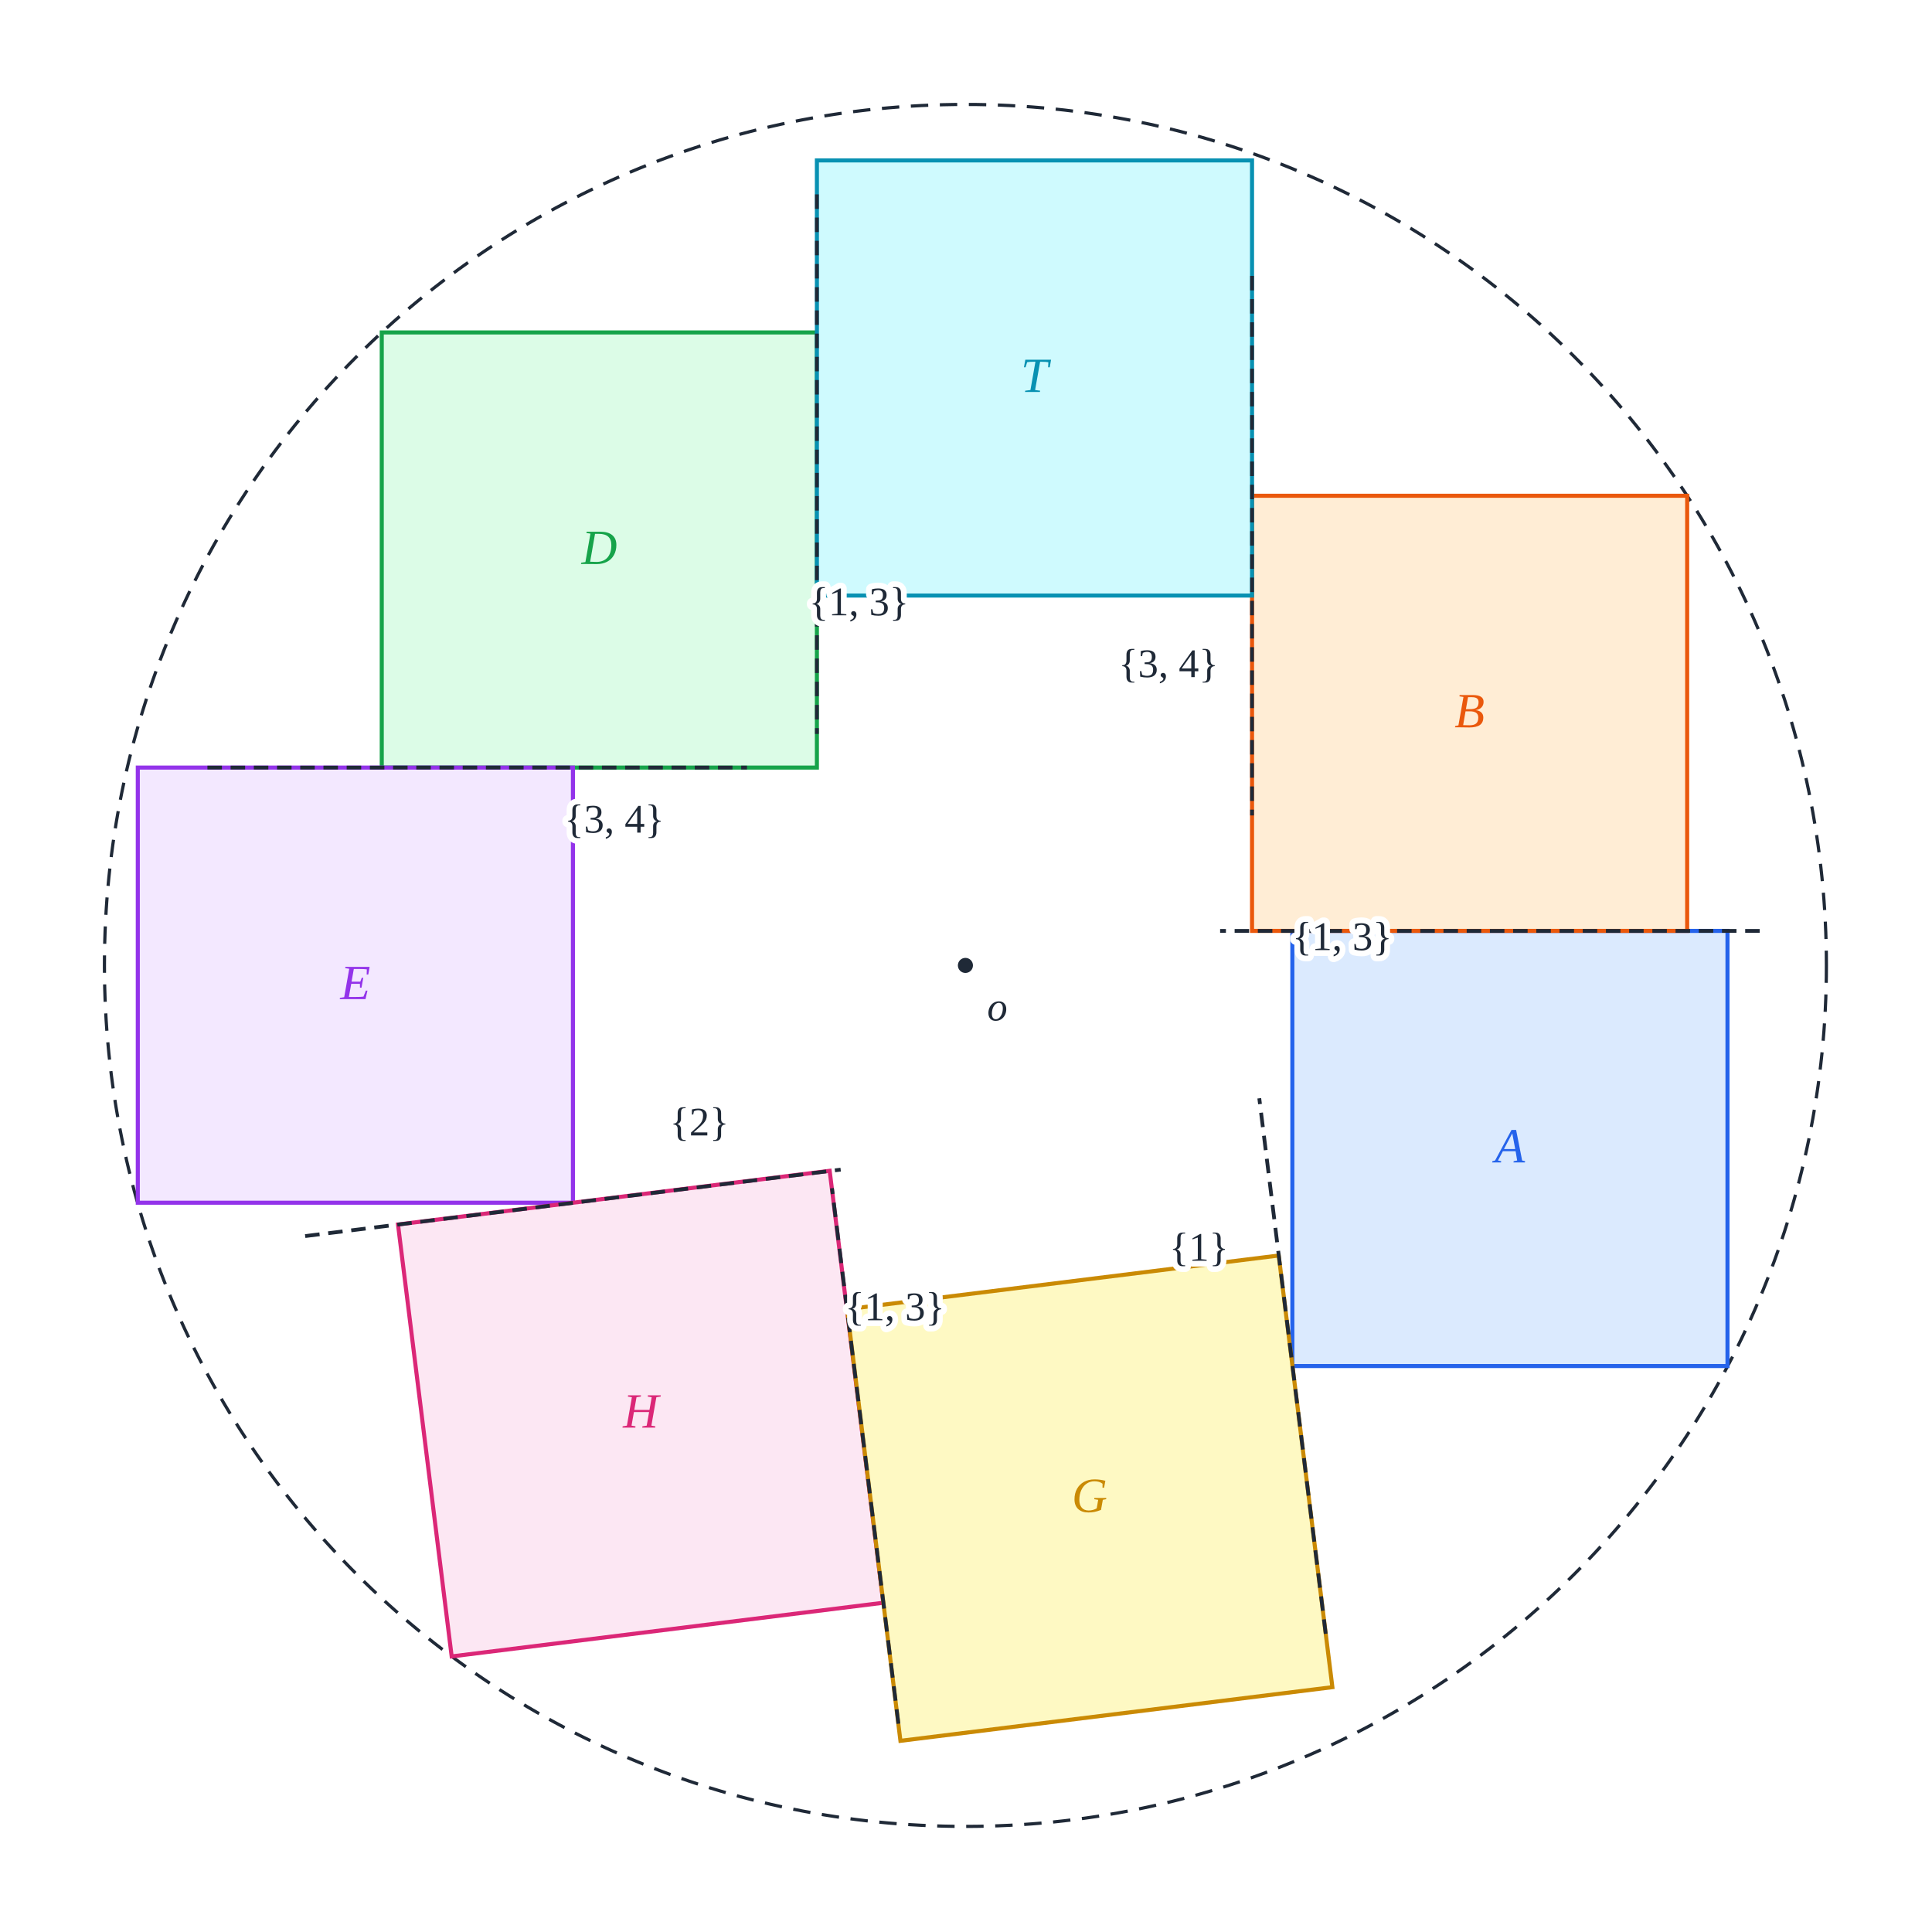
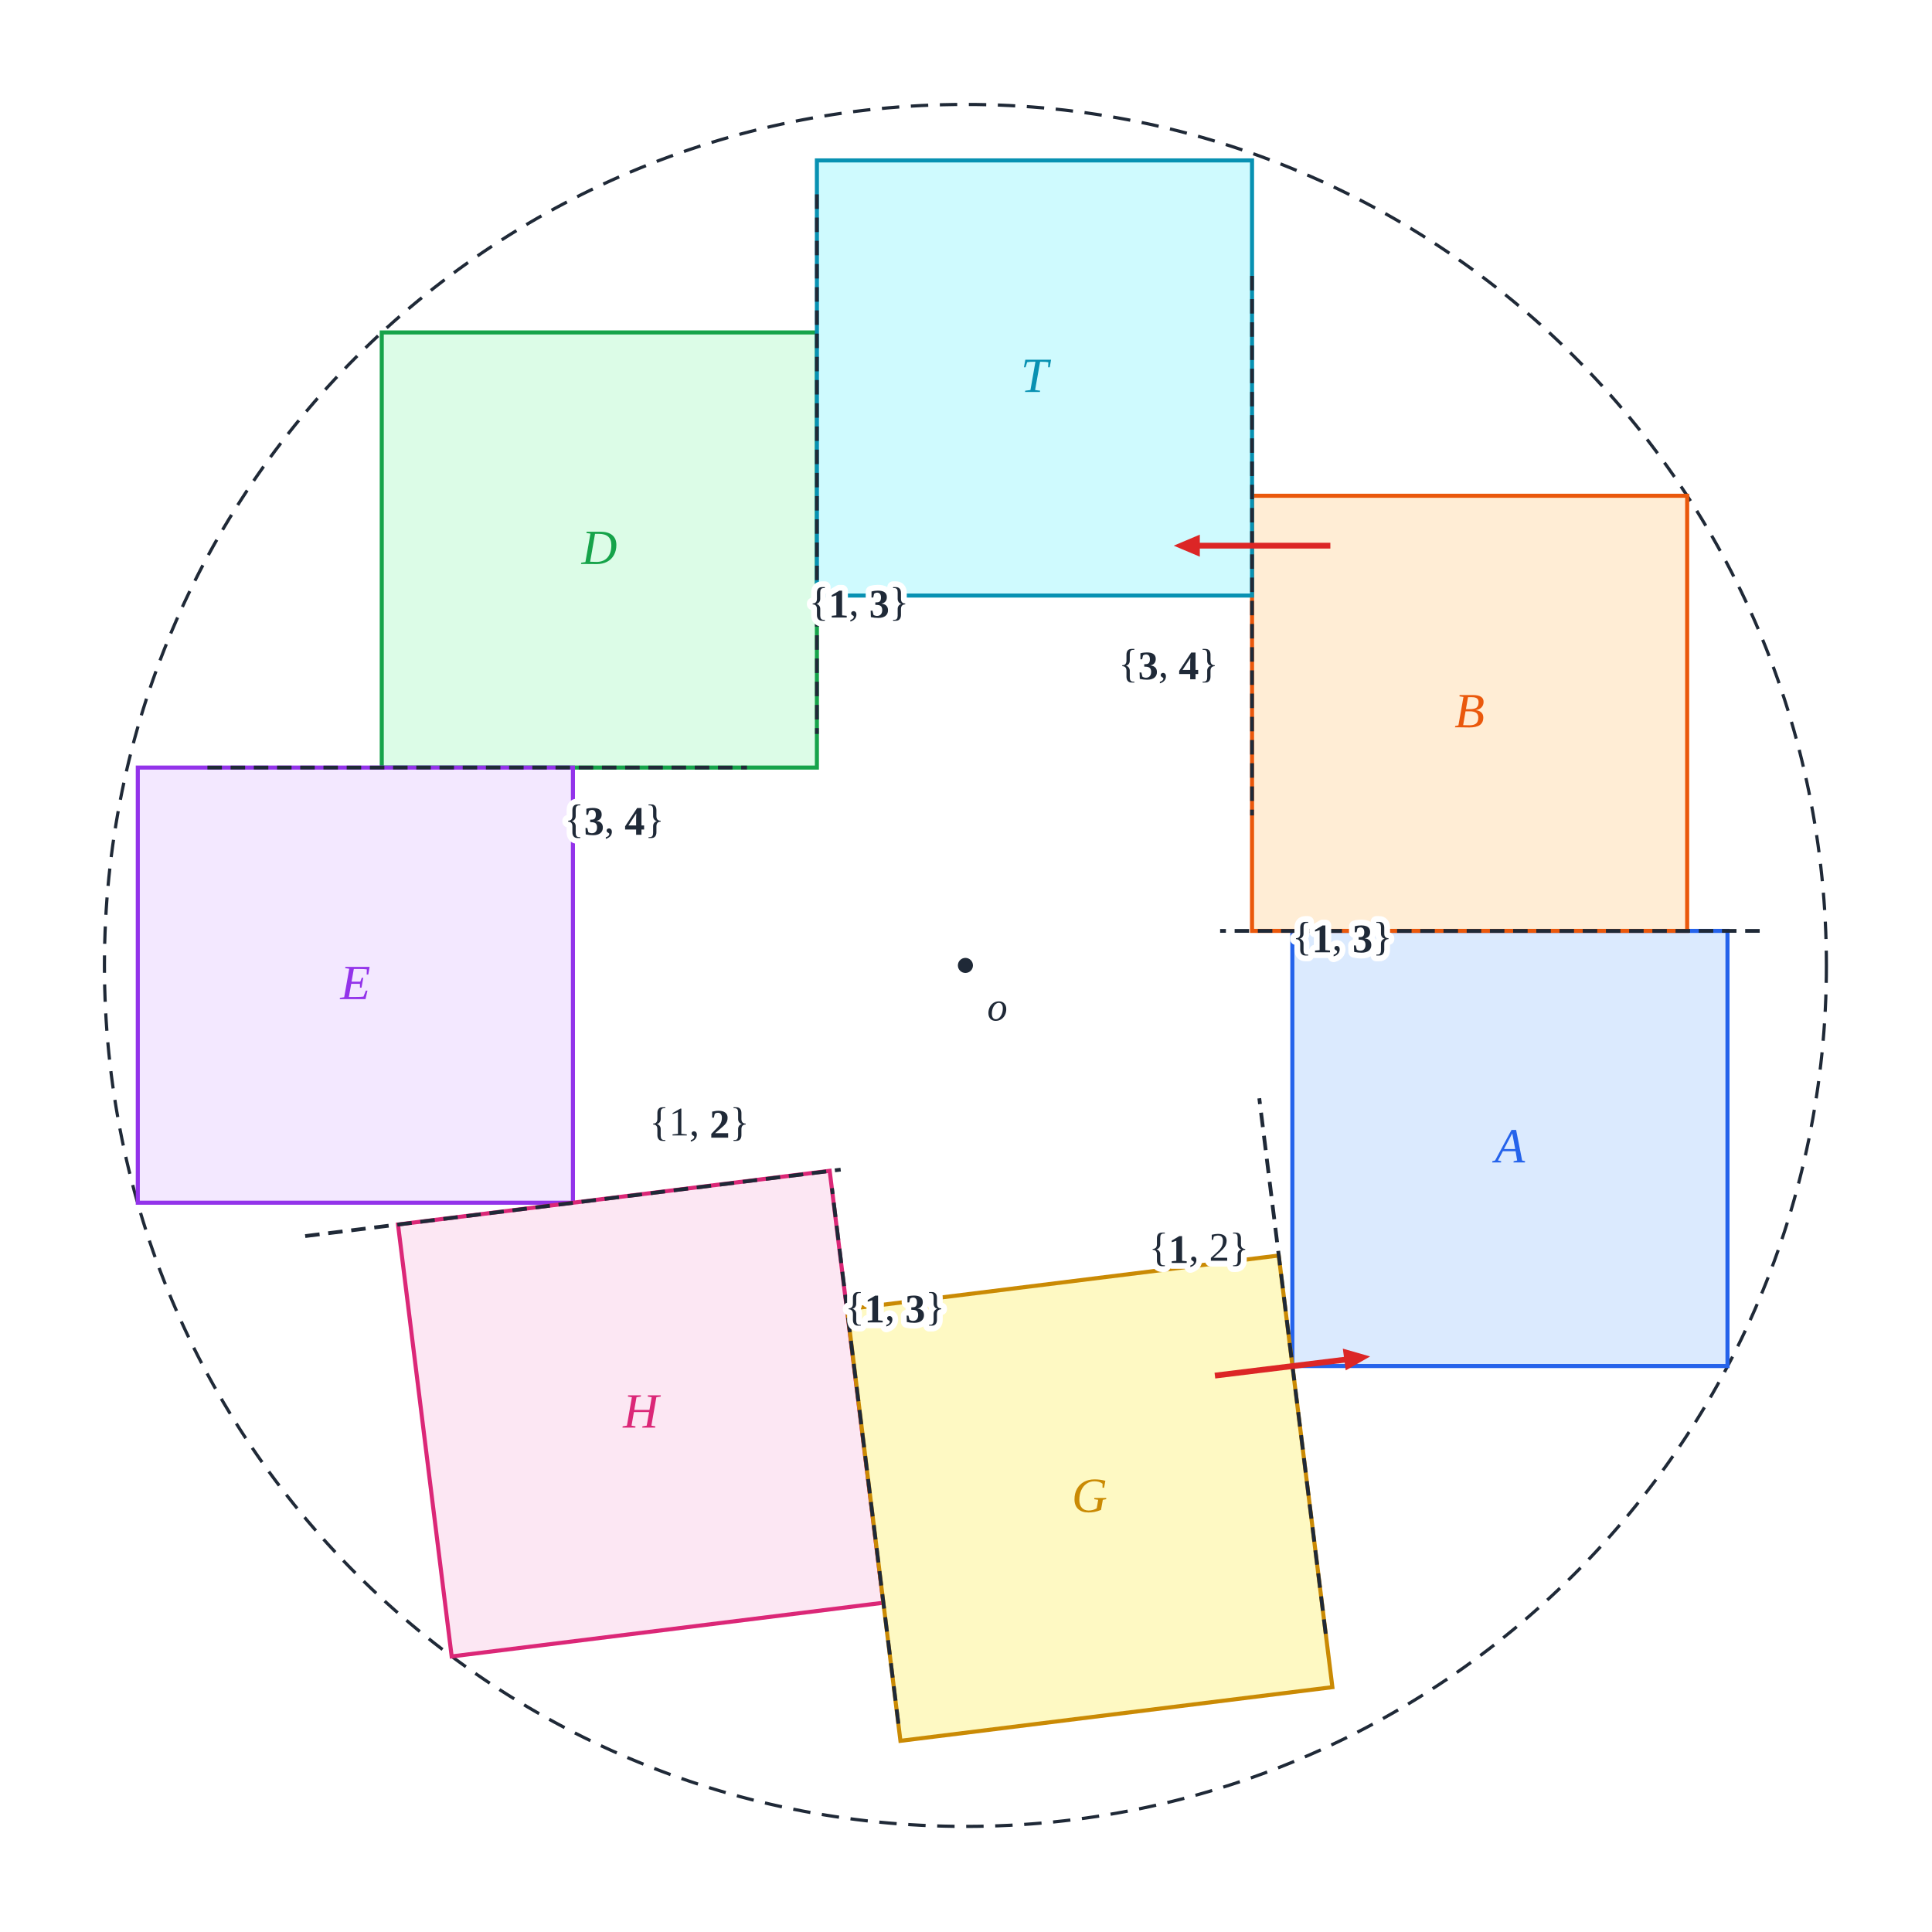
- <svg xmlns="http://www.w3.org/2000/svg" width="666" height="666" viewBox="0 0 666 666" role="img" aria-label="The separating lines of the seven contacts of the optimal packing, each edge labelled with its owner set of retained axes">
+ <svg xmlns="http://www.w3.org/2000/svg" width="666" height="666" viewBox="0 0 666 666" role="img" aria-label="The separating lines of the seven contacts of the optimal packing, each edge labelled with its normal owners, the terminal owners in bold, and the two hard axes marked">
  <defs>
    <marker id="arrow" viewBox="0 0 10 10" refX="9" refY="5" markerUnits="userSpaceOnUse" markerWidth="11" markerHeight="11" orient="auto-start-reverse">
      <path d="M 0 0 L 10 5 L 0 10 z" fill="#1f2937" />
    </marker>
  </defs>
  <rect width="100%" height="100%" fill="#ffffff" />
  <circle cx="332.8" cy="332.8" r="296.8" fill="none" stroke="#1f2937" stroke-width="1.1" stroke-dasharray="6 4" />
  <polygon points="445.5,470.9 595.5,470.9 595.5,320.9 445.5,320.9" fill="#dbeafe" stroke="#2563eb" stroke-width="1.4" fill-opacity="1.0" />
  <polygon points="431.6,320.9 581.6,320.9 581.6,170.9 431.6,170.9" fill="#ffedd5" stroke="#ea580c" stroke-width="1.4" fill-opacity="1.0" />
  <polygon points="131.6,264.6 281.6,264.6 281.6,114.6 131.6,114.6" fill="#dcfce7" stroke="#16a34a" stroke-width="1.4" fill-opacity="1.0" />
  <polygon points="47.5,414.6 197.5,414.6 197.5,264.6 47.5,264.6" fill="#f3e8ff" stroke="#9333ea" stroke-width="1.4" fill-opacity="1.0" />
  <polygon points="281.6,205.3 431.6,205.3 431.6,55.3 281.6,55.3" fill="#cffafe" stroke="#0891b2" stroke-width="1.4" fill-opacity="1.0" />
  <polygon points="155.7,571.0 304.5,552.5 286.0,403.6 137.2,422.1" fill="#fce7f3" stroke="#db2777" stroke-width="1.4" fill-opacity="1.0" />
  <polygon points="310.4,600.1 459.3,581.6 440.8,432.8 292.0,451.3" fill="#fef9c3" stroke="#ca8a04" stroke-width="1.4" fill-opacity="1.0" />
  <line x1="309.7" y1="594.2" x2="286.8" y2="409.6" stroke="#1f2937" stroke-width="1.3" stroke-dasharray="5 3" />
-   <text x="308.5" y="451.9" font-size="14" font-family="Georgia, 'Times New Roman', serif" text-anchor="middle" dominant-baseline="middle" fill="#ffffff" stroke="#ffffff" stroke-width="4" stroke-linejoin="round">{1, 3}</text>
-   <text x="308.5" y="451.9" font-size="14" font-family="Georgia, 'Times New Roman', serif" text-anchor="middle" dominant-baseline="middle" fill="#1f2937">{1, 3}</text>
+   <text x="308.5" y="451.9" font-size="14" font-family="Georgia, 'Times New Roman', serif" text-anchor="middle" dominant-baseline="middle" fill="#ffffff" stroke="#ffffff" stroke-width="4" stroke-linejoin="round">{<tspan font-weight="bold">1</tspan>, <tspan font-weight="bold">3</tspan>}</text>
+   <text x="308.5" y="451.9" font-size="14" font-family="Georgia, 'Times New Roman', serif" text-anchor="middle" dominant-baseline="middle" fill="#1f2937">{<tspan font-weight="bold">1</tspan>, <tspan font-weight="bold">3</tspan>}</text>
  <line x1="457.0" y1="563.2" x2="434.1" y2="378.6" stroke="#1f2937" stroke-width="1.3" stroke-dasharray="5 3" />
-   <text x="413.3" y="431.4" font-size="14" font-family="Georgia, 'Times New Roman', serif" text-anchor="middle" dominant-baseline="middle" fill="#ffffff" stroke="#ffffff" stroke-width="4" stroke-linejoin="round">{1}</text>
-   <text x="413.3" y="431.4" font-size="14" font-family="Georgia, 'Times New Roman', serif" text-anchor="middle" dominant-baseline="middle" fill="#1f2937">{1}</text>
+   <text x="413.3" y="431.4" font-size="14" font-family="Georgia, 'Times New Roman', serif" text-anchor="middle" dominant-baseline="middle" fill="#ffffff" stroke="#ffffff" stroke-width="4" stroke-linejoin="round">{<tspan font-weight="bold">1</tspan>, 2}</text>
+   <text x="413.3" y="431.4" font-size="14" font-family="Georgia, 'Times New Roman', serif" text-anchor="middle" dominant-baseline="middle" fill="#1f2937">{<tspan font-weight="bold">1</tspan>, 2}</text>
+   <line x1="418.8" y1="474.2" x2="466.1" y2="468.4" stroke="#dc2626" stroke-width="2.0" />
+   <path d="M 472.3 467.6 L 463.9 472.4 L 462.9 464.9 z" fill="#dc2626" />
  <line x1="606.6" y1="320.9" x2="420.6" y2="320.9" stroke="#1f2937" stroke-width="1.3" stroke-dasharray="5 3" />
-   <text x="462.7" y="324.3" font-size="14" font-family="Georgia, 'Times New Roman', serif" text-anchor="middle" dominant-baseline="middle" fill="#ffffff" stroke="#ffffff" stroke-width="4" stroke-linejoin="round">{1, 3}</text>
-   <text x="462.7" y="324.3" font-size="14" font-family="Georgia, 'Times New Roman', serif" text-anchor="middle" dominant-baseline="middle" fill="#1f2937">{1, 3}</text>
+   <text x="462.7" y="324.3" font-size="14" font-family="Georgia, 'Times New Roman', serif" text-anchor="middle" dominant-baseline="middle" fill="#ffffff" stroke="#ffffff" stroke-width="4" stroke-linejoin="round">{<tspan font-weight="bold">1</tspan>, <tspan font-weight="bold">3</tspan>}</text>
+   <text x="462.7" y="324.3" font-size="14" font-family="Georgia, 'Times New Roman', serif" text-anchor="middle" dominant-baseline="middle" fill="#1f2937">{<tspan font-weight="bold">1</tspan>, <tspan font-weight="bold">3</tspan>}</text>
  <line x1="431.6" y1="95.1" x2="431.6" y2="281.1" stroke="#1f2937" stroke-width="1.3" stroke-dasharray="5 3" />
-   <text x="402.8" y="230.2" font-size="14" font-family="Georgia, 'Times New Roman', serif" text-anchor="middle" dominant-baseline="middle" fill="#ffffff" stroke="#ffffff" stroke-width="4" stroke-linejoin="round">{3, 4}</text>
-   <text x="402.8" y="230.2" font-size="14" font-family="Georgia, 'Times New Roman', serif" text-anchor="middle" dominant-baseline="middle" fill="#1f2937">{3, 4}</text>
+   <text x="402.8" y="230.2" font-size="14" font-family="Georgia, 'Times New Roman', serif" text-anchor="middle" dominant-baseline="middle" fill="#ffffff" stroke="#ffffff" stroke-width="4" stroke-linejoin="round">{<tspan font-weight="bold">3</tspan>, <tspan font-weight="bold">4</tspan>}</text>
+   <text x="402.8" y="230.2" font-size="14" font-family="Georgia, 'Times New Roman', serif" text-anchor="middle" dominant-baseline="middle" fill="#1f2937">{<tspan font-weight="bold">3</tspan>, <tspan font-weight="bold">4</tspan>}</text>
+   <line x1="458.6" y1="188.1" x2="410.9" y2="188.1" stroke="#dc2626" stroke-width="2.0" />
+   <path d="M 404.6 188.1 L 413.6 184.3 L 413.6 191.9 z" fill="#dc2626" />
  <line x1="281.6" y1="67.0" x2="281.6" y2="253.0" stroke="#1f2937" stroke-width="1.3" stroke-dasharray="5 3" />
-   <text x="296.1" y="208.9" font-size="14" font-family="Georgia, 'Times New Roman', serif" text-anchor="middle" dominant-baseline="middle" fill="#ffffff" stroke="#ffffff" stroke-width="4" stroke-linejoin="round">{1, 3}</text>
-   <text x="296.1" y="208.9" font-size="14" font-family="Georgia, 'Times New Roman', serif" text-anchor="middle" dominant-baseline="middle" fill="#1f2937">{1, 3}</text>
+   <text x="296.1" y="208.9" font-size="14" font-family="Georgia, 'Times New Roman', serif" text-anchor="middle" dominant-baseline="middle" fill="#ffffff" stroke="#ffffff" stroke-width="4" stroke-linejoin="round">{<tspan font-weight="bold">1</tspan>, <tspan font-weight="bold">3</tspan>}</text>
+   <text x="296.1" y="208.9" font-size="14" font-family="Georgia, 'Times New Roman', serif" text-anchor="middle" dominant-baseline="middle" fill="#1f2937">{<tspan font-weight="bold">1</tspan>, <tspan font-weight="bold">3</tspan>}</text>
  <line x1="71.5" y1="264.6" x2="257.5" y2="264.6" stroke="#1f2937" stroke-width="1.3" stroke-dasharray="5 3" />
-   <text x="211.8" y="283.8" font-size="14" font-family="Georgia, 'Times New Roman', serif" text-anchor="middle" dominant-baseline="middle" fill="#ffffff" stroke="#ffffff" stroke-width="4" stroke-linejoin="round">{3, 4}</text>
-   <text x="211.8" y="283.8" font-size="14" font-family="Georgia, 'Times New Roman', serif" text-anchor="middle" dominant-baseline="middle" fill="#1f2937">{3, 4}</text>
+   <text x="211.8" y="283.8" font-size="14" font-family="Georgia, 'Times New Roman', serif" text-anchor="middle" dominant-baseline="middle" fill="#ffffff" stroke="#ffffff" stroke-width="4" stroke-linejoin="round">{<tspan font-weight="bold">3</tspan>, <tspan font-weight="bold">4</tspan>}</text>
+   <text x="211.8" y="283.8" font-size="14" font-family="Georgia, 'Times New Roman', serif" text-anchor="middle" dominant-baseline="middle" fill="#1f2937">{<tspan font-weight="bold">3</tspan>, <tspan font-weight="bold">4</tspan>}</text>
  <line x1="105.2" y1="426.1" x2="289.8" y2="403.2" stroke="#1f2937" stroke-width="1.3" stroke-dasharray="5 3" />
-   <text x="241.1" y="388.2" font-size="14" font-family="Georgia, 'Times New Roman', serif" text-anchor="middle" dominant-baseline="middle" fill="#ffffff" stroke="#ffffff" stroke-width="4" stroke-linejoin="round">{2}</text>
-   <text x="241.1" y="388.2" font-size="14" font-family="Georgia, 'Times New Roman', serif" text-anchor="middle" dominant-baseline="middle" fill="#1f2937">{2}</text>
+   <text x="241.1" y="388.2" font-size="14" font-family="Georgia, 'Times New Roman', serif" text-anchor="middle" dominant-baseline="middle" fill="#ffffff" stroke="#ffffff" stroke-width="4" stroke-linejoin="round">{1, <tspan font-weight="bold">2</tspan>}</text>
+   <text x="241.1" y="388.2" font-size="14" font-family="Georgia, 'Times New Roman', serif" text-anchor="middle" dominant-baseline="middle" fill="#1f2937">{1, <tspan font-weight="bold">2</tspan>}</text>
  <text x="520.5" y="395.9" font-size="17" font-family="Georgia, 'Times New Roman', serif" fill="#2563eb" text-anchor="middle" dominant-baseline="middle" font-style="italic">A</text>
  <text x="506.6" y="245.9" font-size="17" font-family="Georgia, 'Times New Roman', serif" fill="#ea580c" text-anchor="middle" dominant-baseline="middle" font-style="italic">B</text>
  <text x="206.6" y="189.6" font-size="17" font-family="Georgia, 'Times New Roman', serif" fill="#16a34a" text-anchor="middle" dominant-baseline="middle" font-style="italic">D</text>
  <text x="122.5" y="339.6" font-size="17" font-family="Georgia, 'Times New Roman', serif" fill="#9333ea" text-anchor="middle" dominant-baseline="middle" font-style="italic">E</text>
  <text x="356.6" y="130.3" font-size="17" font-family="Georgia, 'Times New Roman', serif" fill="#0891b2" text-anchor="middle" dominant-baseline="middle" font-style="italic">T</text>
  <text x="220.9" y="487.3" font-size="17" font-family="Georgia, 'Times New Roman', serif" fill="#db2777" text-anchor="middle" dominant-baseline="middle" font-style="italic">H</text>
  <text x="375.6" y="516.4" font-size="17" font-family="Georgia, 'Times New Roman', serif" fill="#ca8a04" text-anchor="middle" dominant-baseline="middle" font-style="italic">G</text>
  <circle cx="332.8" cy="332.8" r="2.6" fill="#1f2937" />
  <text x="340.3" y="347.8" font-size="14" font-family="Georgia, 'Times New Roman', serif" fill="#1f2937" text-anchor="start" dominant-baseline="middle" font-style="italic">o</text>
</svg>
